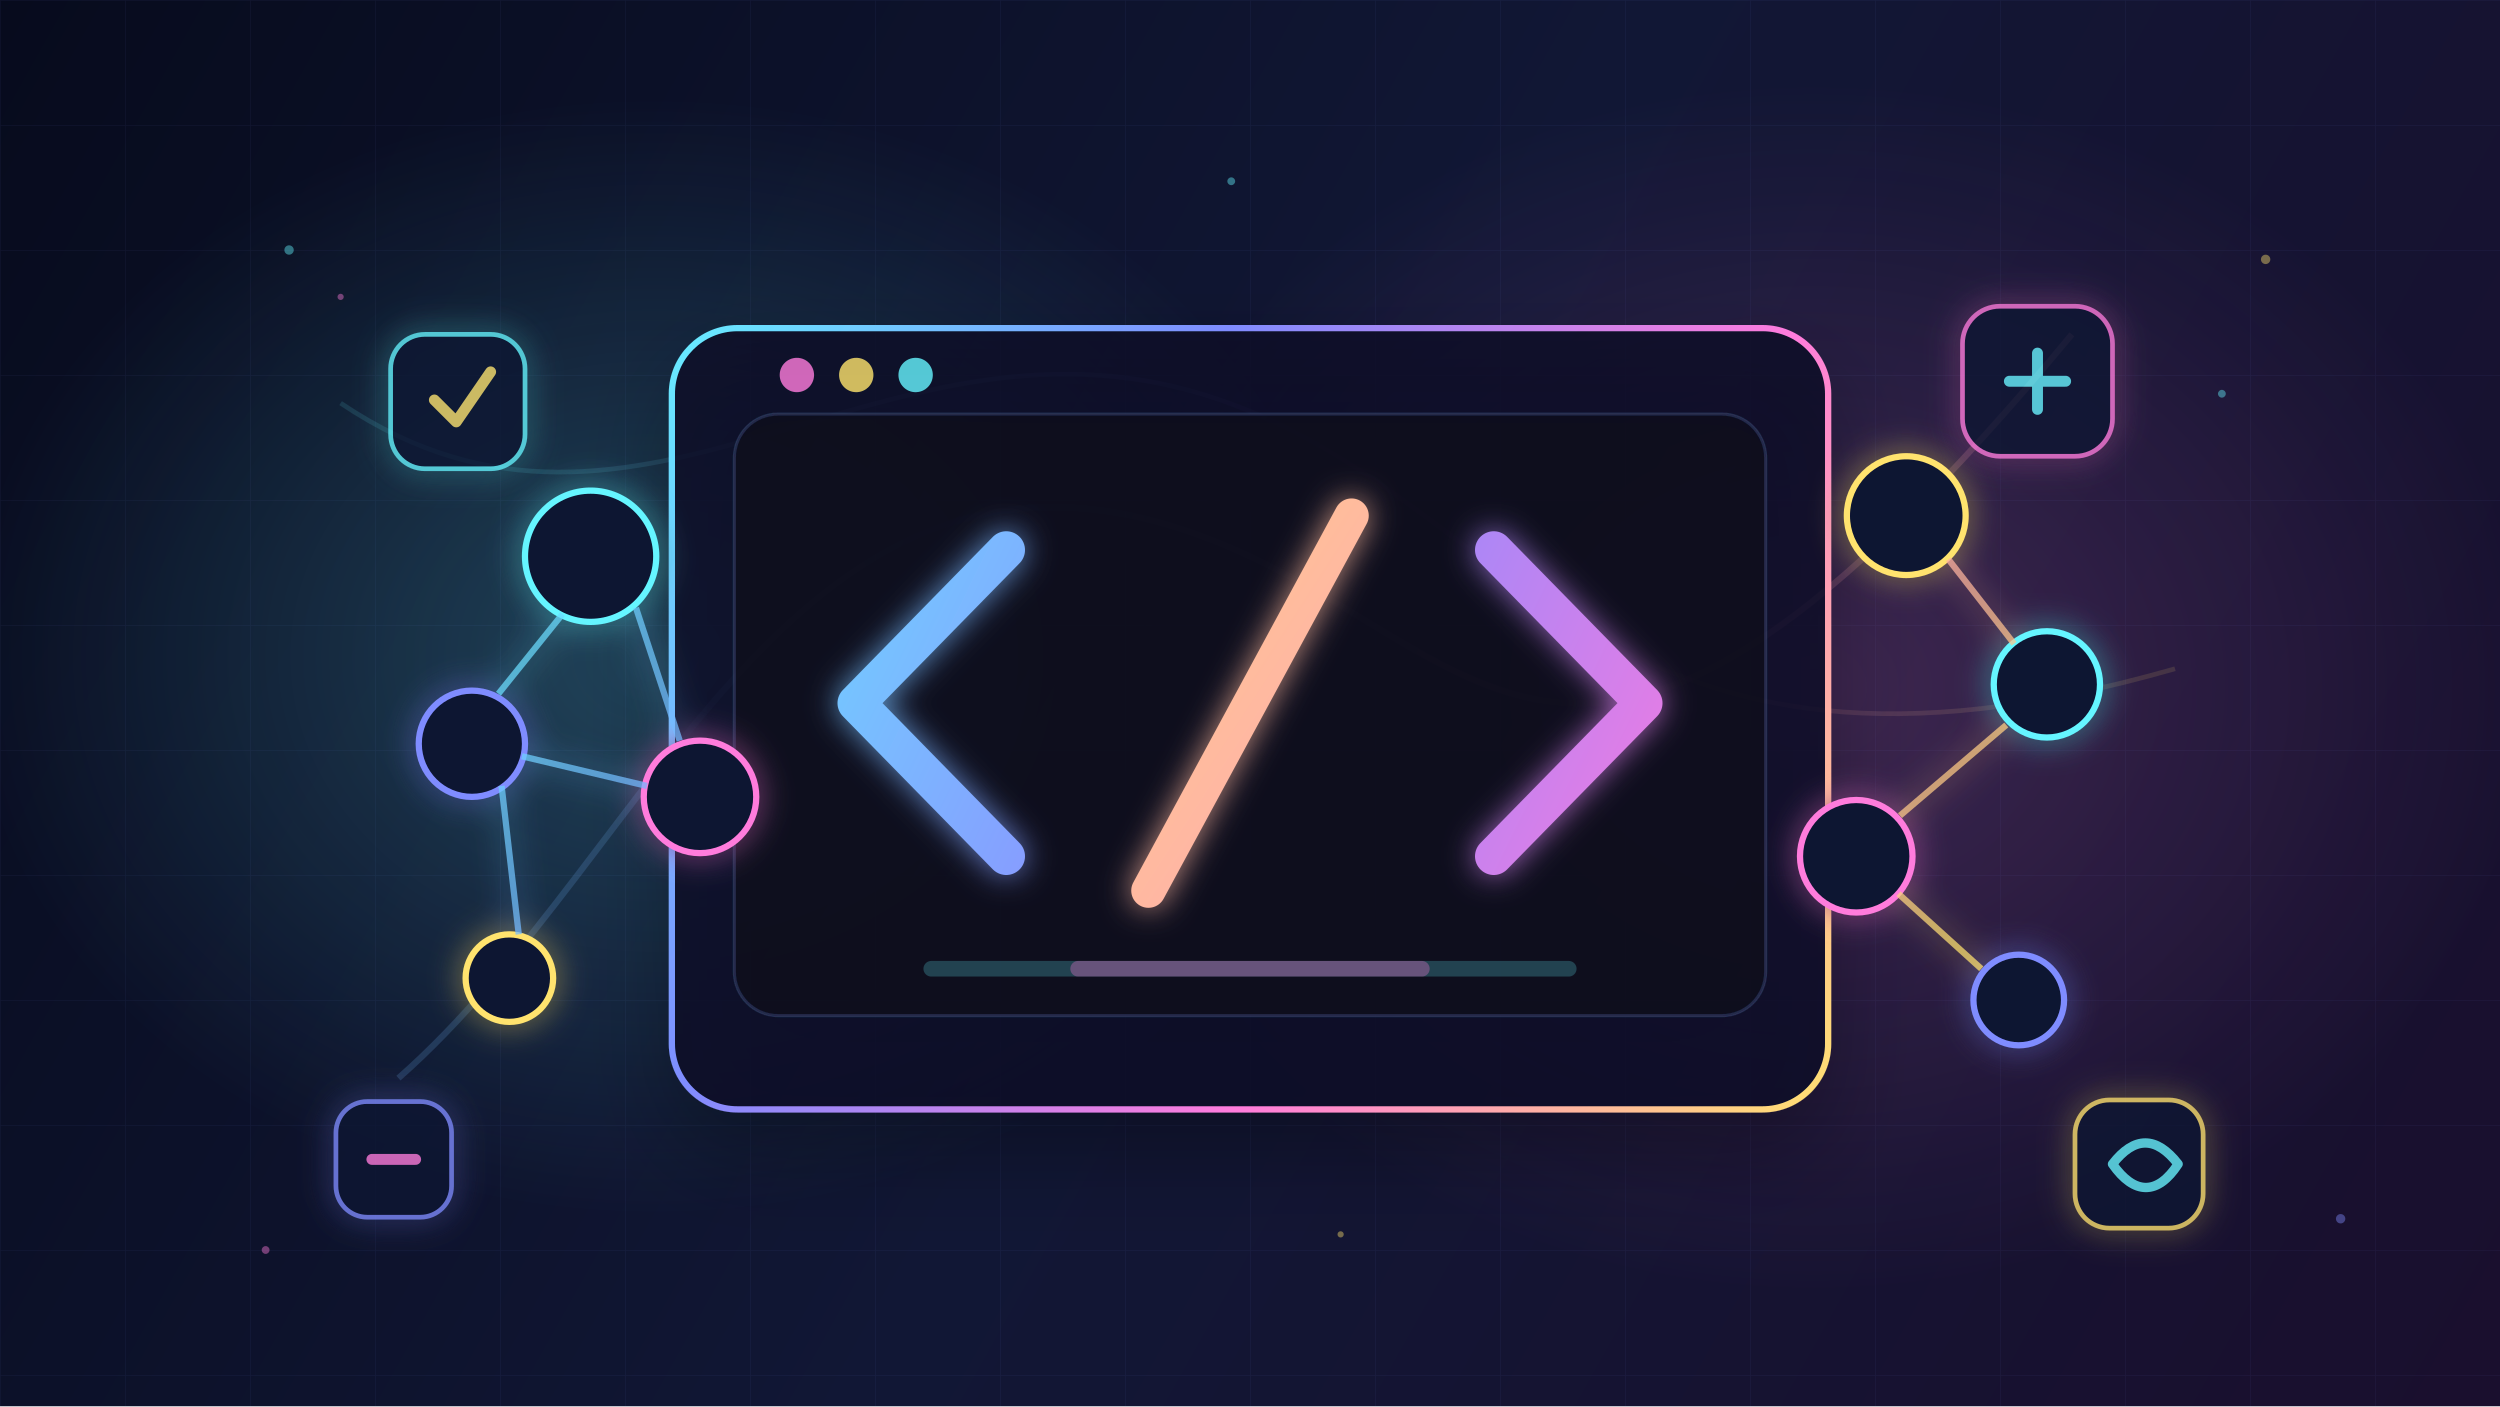
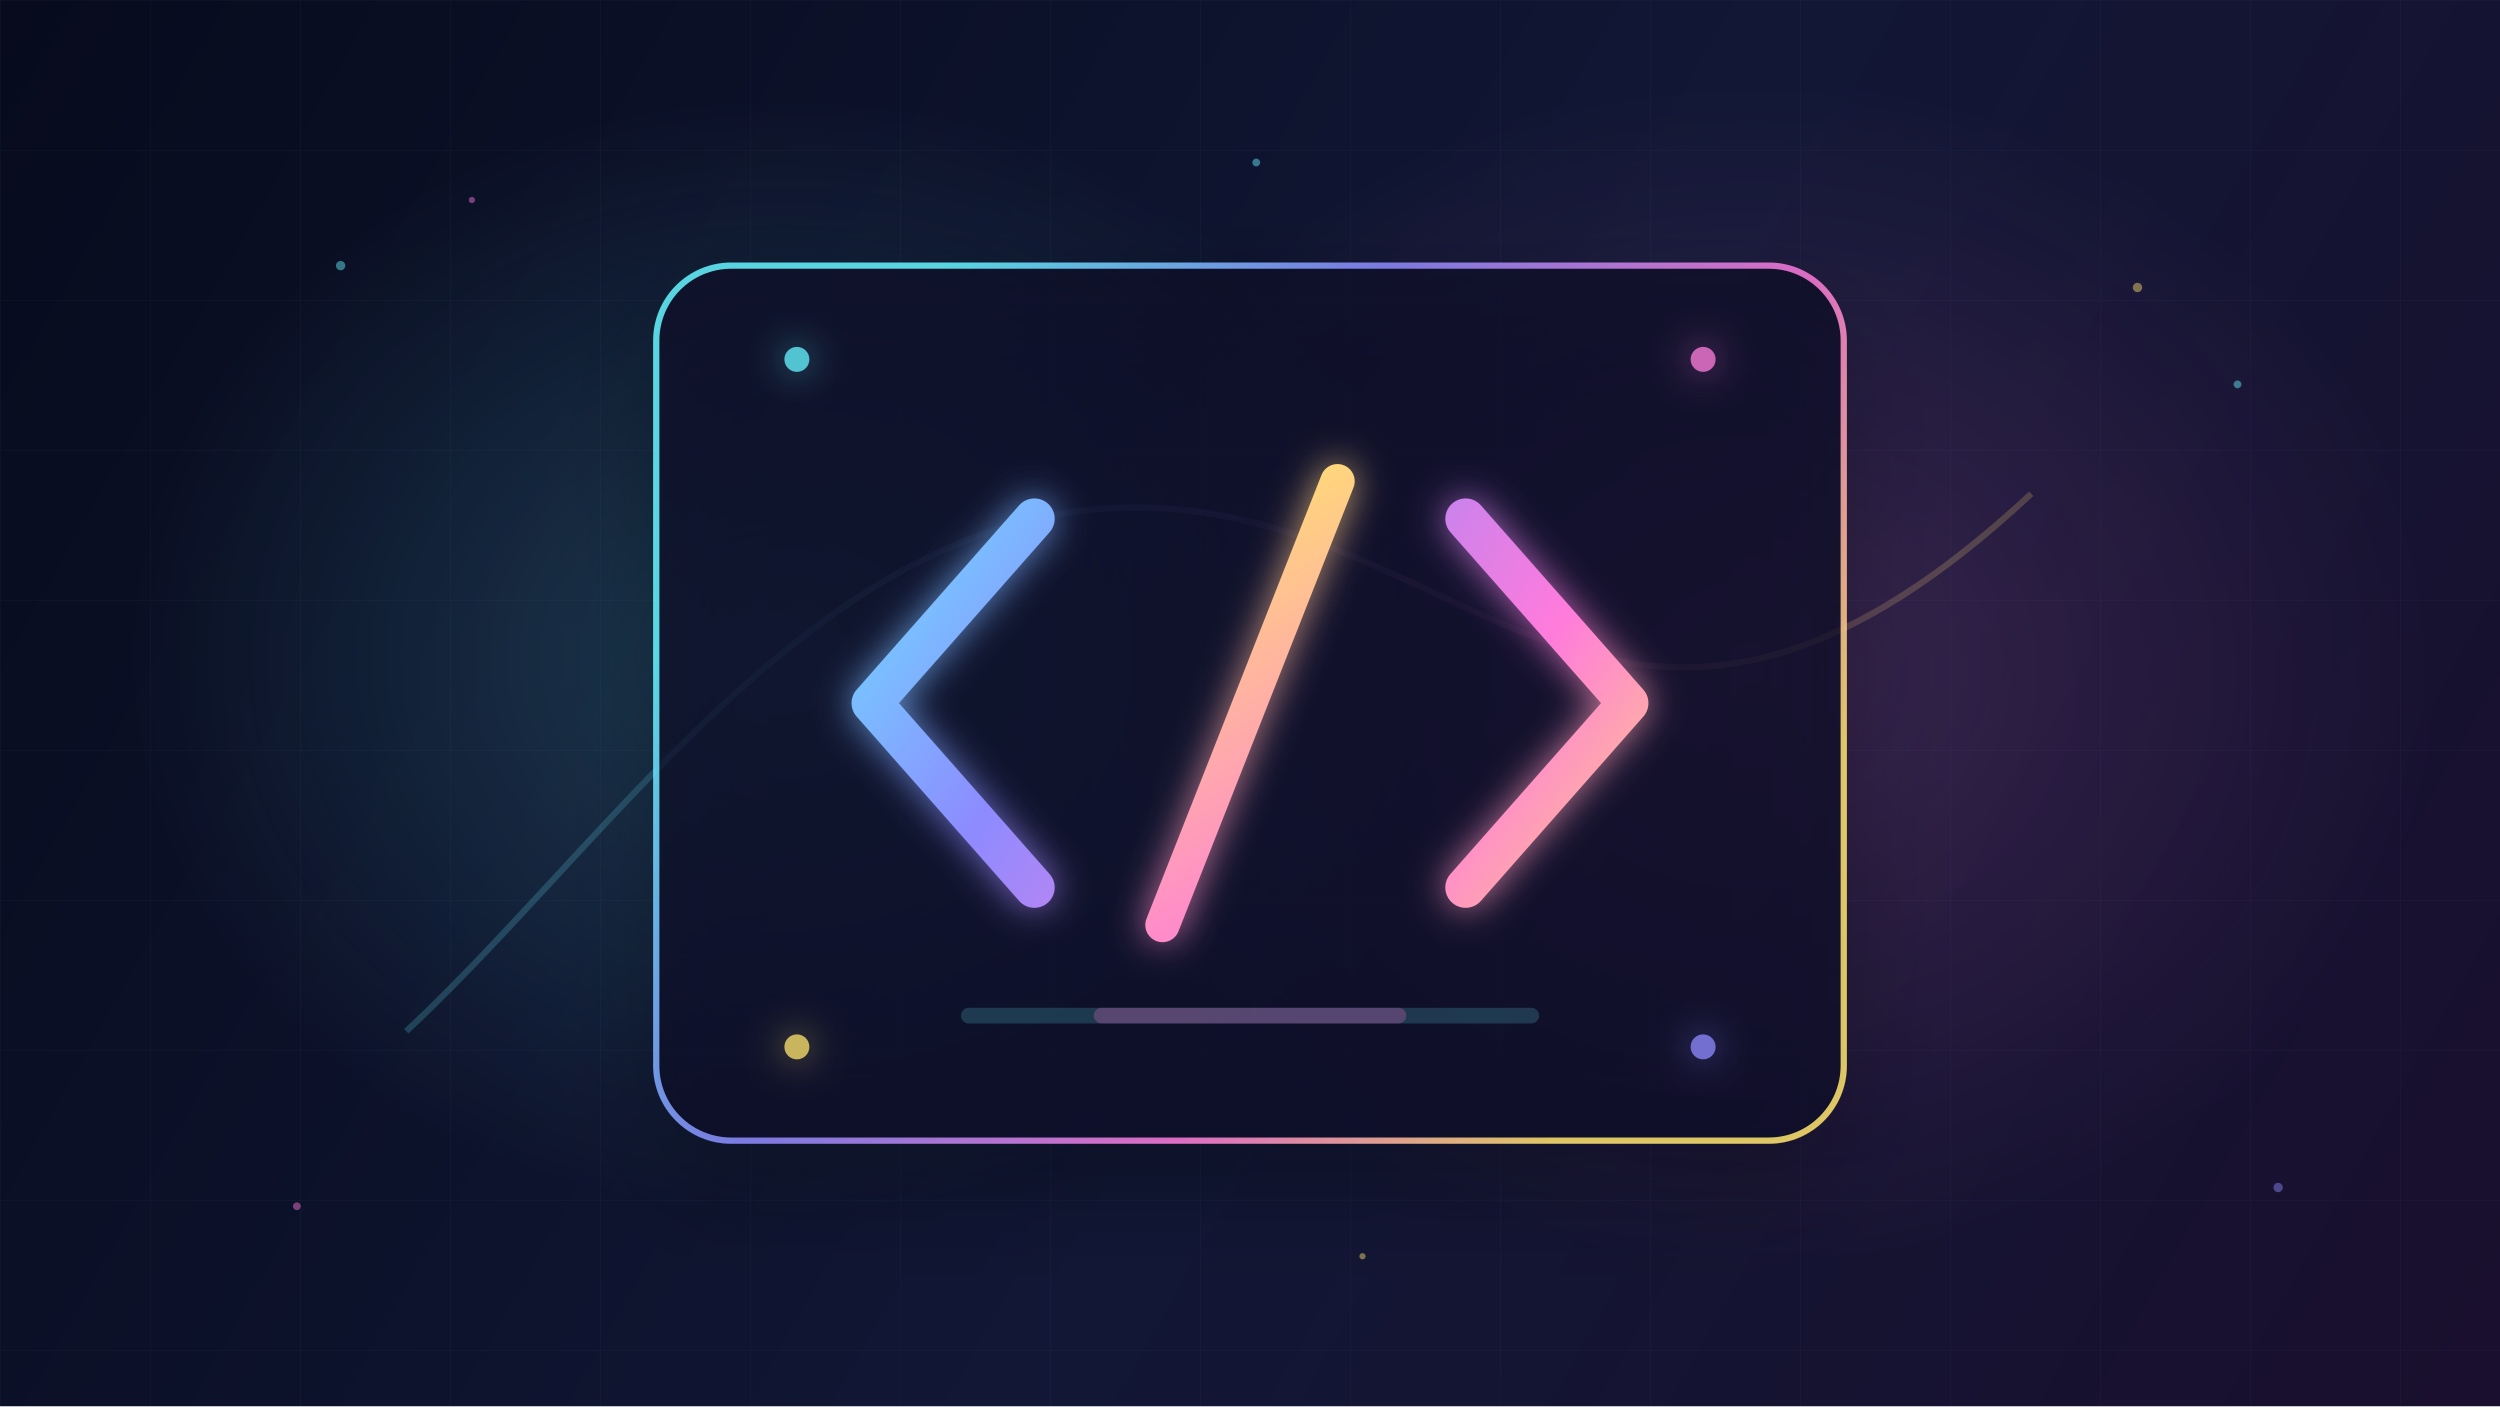
<svg xmlns="http://www.w3.org/2000/svg" width="1600" height="900" viewBox="0 0 1600 900" fill="none">
  <defs>
    <linearGradient id="bg" x1="0" y1="0" x2="1600" y2="900" gradientUnits="userSpaceOnUse">
      <stop offset="0" stop-color="#070B1D" />
-       <stop offset="0.5" stop-color="#111735" />
+       <stop offset="0.55" stop-color="#111735" />
      <stop offset="1" stop-color="#1A0F2E" />
    </linearGradient>
-     <radialGradient id="glowLeft" cx="0" cy="0" r="1" gradientUnits="userSpaceOnUse" gradientTransform="translate(420 420) rotate(90) scale(360 440)">
-       <stop offset="0" stop-color="#65F5FF" stop-opacity="0.22" />
+     <radialGradient id="glowA" cx="0" cy="0" r="1" gradientUnits="userSpaceOnUse" gradientTransform="translate(500 420) rotate(90) scale(360 420)">
+       <stop offset="0" stop-color="#65F5FF" stop-opacity="0.18" />
      <stop offset="1" stop-color="#65F5FF" stop-opacity="0" />
    </radialGradient>
-     <radialGradient id="glowRight" cx="0" cy="0" r="1" gradientUnits="userSpaceOnUse" gradientTransform="translate(1160 440) rotate(90) scale(390 460)">
-       <stop offset="0" stop-color="#FF7BDC" stop-opacity="0.18" />
+     <radialGradient id="glowB" cx="0" cy="0" r="1" gradientUnits="userSpaceOnUse" gradientTransform="translate(1120 430) rotate(90) scale(380 440)">
+       <stop offset="0" stop-color="#FF7BDC" stop-opacity="0.16" />
      <stop offset="1" stop-color="#FF7BDC" stop-opacity="0" />
    </radialGradient>
-     <linearGradient id="strokeMain" x1="420" y1="180" x2="1170" y2="720" gradientUnits="userSpaceOnUse">
+     <linearGradient id="mainStroke" x1="540" y1="260" x2="1060" y2="640" gradientUnits="userSpaceOnUse">
      <stop offset="0" stop-color="#65F5FF" />
-       <stop offset="0.34" stop-color="#7F8CFF" />
-       <stop offset="0.66" stop-color="#FF7BDC" />
+       <stop offset="0.35" stop-color="#8D8BFF" />
+       <stop offset="0.7" stop-color="#FF7BDC" />
      <stop offset="1" stop-color="#FFE36E" />
    </linearGradient>
-     <linearGradient id="gold" x1="540" y1="300" x2="1080" y2="650" gradientUnits="userSpaceOnUse">
+     <linearGradient id="slashStroke" x1="735" y1="315" x2="875" y2="585" gradientUnits="userSpaceOnUse">
      <stop offset="0" stop-color="#FFE36E" />
-       <stop offset="1" stop-color="#FF8AD8" />
-     </linearGradient>
-     <linearGradient id="cyan" x1="390" y1="300" x2="1080" y2="640" gradientUnits="userSpaceOnUse">
-       <stop offset="0" stop-color="#61F3FF" />
-       <stop offset="0.55" stop-color="#8E8CFF" />
-       <stop offset="1" stop-color="#FF78DD" />
+       <stop offset="1" stop-color="#FF7BDC" />
    </linearGradient>
    <filter id="softGlow" x="-40%" y="-40%" width="180%" height="180%">
-       <feGaussianBlur stdDeviation="10" result="blur" />
+       <feGaussianBlur stdDeviation="12" result="blur" />
      <feColorMatrix in="blur" type="matrix" values="1 0 0 0 0  0 1 0 0 0  0 0 1 0 0  0 0 0 0.75 0" result="glow" />
      <feMerge>
        <feMergeNode in="glow" />
        <feMergeNode in="SourceGraphic" />
      </feMerge>
    </filter>
    <filter id="shadow" x="-20%" y="-20%" width="140%" height="140%">
-       <feDropShadow dx="0" dy="28" stdDeviation="28" flood-color="#000000" flood-opacity="0.35" />
+       <feDropShadow dx="0" dy="30" stdDeviation="32" flood-color="#000000" flood-opacity="0.34" />
    </filter>
-     <pattern id="grid" width="80" height="80" patternUnits="userSpaceOnUse">
-       <path d="M 80 0 L 0 0 0 80" stroke="#8FA2FF" stroke-opacity="0.06" stroke-width="1" />
+     <pattern id="grid" width="96" height="96" patternUnits="userSpaceOnUse">
+       <path d="M 96 0 L 0 0 0 96" stroke="#8FA2FF" stroke-opacity="0.05" stroke-width="1" />
    </pattern>
  </defs>
  <rect width="1600" height="900" fill="url(#bg)" />
  <rect width="1600" height="900" fill="url(#grid)" />
-   <rect width="1600" height="900" fill="url(#glowLeft)" />
-   <rect width="1600" height="900" fill="url(#glowRight)" />
-   <path d="M255 690C420 545 510 250 766 342C953 409 1003 604 1326 214" stroke="url(#strokeMain)" stroke-opacity="0.18" stroke-width="4" />
-   <path d="M218 258C411 388 567 182 781 256C972 322 1025 533 1392 428" stroke="url(#strokeMain)" stroke-opacity="0.12" stroke-width="3" />
+   <rect width="1600" height="900" fill="url(#glowA)" />
+   <rect width="1600" height="900" fill="url(#glowB)" />
+   <g opacity="0.2">
+     <path d="M260 660C410 520 555 280 792 332C962 369 1065 535 1300 316" stroke="url(#mainStroke)" stroke-width="4" />
+   </g>
  <g filter="url(#shadow)">
-     <rect x="430" y="210" width="740" height="500" rx="42" fill="#0A1027" fill-opacity="0.82" stroke="url(#strokeMain)" stroke-width="4" />
-     <rect x="470" y="265" width="660" height="385" rx="28" fill="#070B1D" fill-opacity="0.72" stroke="#9BA8FF" stroke-opacity="0.18" stroke-width="2" />
-     <circle cx="510" cy="240" r="11" fill="#FF7BDC" fill-opacity="0.8" />
-     <circle cx="548" cy="240" r="11" fill="#FFE36E" fill-opacity="0.8" />
-     <circle cx="586" cy="240" r="11" fill="#65F5FF" fill-opacity="0.8" />
+     <rect x="420" y="170" width="760" height="560" rx="48" fill="#0B1026" fill-opacity="0.72" stroke="url(#mainStroke)" stroke-opacity="0.85" stroke-width="4" />
  </g>
  <g filter="url(#softGlow)">
-     <path d="M644 352L548 450L644 548" stroke="url(#cyan)" stroke-width="24" stroke-linecap="round" stroke-linejoin="round" />
-     <path d="M956 352L1052 450L956 548" stroke="url(#cyan)" stroke-width="24" stroke-linecap="round" stroke-linejoin="round" />
-     <path d="M865 330L735 570" stroke="url(#gold)" stroke-width="22" stroke-linecap="round" />
+     <path d="M662 332L558 450L662 568" stroke="url(#mainStroke)" stroke-width="26" stroke-linecap="round" stroke-linejoin="round" />
+     <path d="M938 332L1042 450L938 568" stroke="url(#mainStroke)" stroke-width="26" stroke-linecap="round" stroke-linejoin="round" />
+     <path d="M856 308L744 592" stroke="url(#slashStroke)" stroke-width="22" stroke-linecap="round" />
  </g>
-   <g opacity="0.9">
-     <path d="M596 620H1004" stroke="#65F5FF" stroke-opacity="0.25" stroke-width="10" stroke-linecap="round" />
-     <path d="M690 620H910" stroke="#FF7BDC" stroke-opacity="0.35" stroke-width="10" stroke-linecap="round" />
-   </g>
-   <g filter="url(#softGlow)">
-     <circle cx="378" cy="356" r="42" fill="#0C1431" stroke="#65F5FF" stroke-width="4" />
-     <circle cx="302" cy="476" r="34" fill="#0C1431" stroke="#7F8CFF" stroke-width="4" />
-     <circle cx="448" cy="510" r="36" fill="#0C1431" stroke="#FF7BDC" stroke-width="4" />
-     <circle cx="326" cy="626" r="28" fill="#0C1431" stroke="#FFE36E" stroke-width="4" />
-     <path d="M360 393L319 444M407 389L435 474M321 503L332 598M334 484L414 503" stroke="url(#strokeMain)" stroke-width="4" stroke-opacity="0.72" />
-   </g>
-   <g filter="url(#softGlow)">
-     <circle cx="1220" cy="330" r="38" fill="#0C1431" stroke="#FFE36E" stroke-width="4" />
-     <circle cx="1310" cy="438" r="34" fill="#0C1431" stroke="#65F5FF" stroke-width="4" />
-     <circle cx="1188" cy="548" r="36" fill="#0C1431" stroke="#FF7BDC" stroke-width="4" />
-     <circle cx="1292" cy="640" r="29" fill="#0C1431" stroke="#7F8CFF" stroke-width="4" />
-     <path d="M1247 358L1289 412M1284 464L1216 522M1215 572L1268 620" stroke="url(#strokeMain)" stroke-width="4" stroke-opacity="0.72" />
+   <g opacity="0.75">
+     <path d="M620 650H980" stroke="#65F5FF" stroke-opacity="0.24" stroke-width="10" stroke-linecap="round" />
+     <path d="M705 650H895" stroke="#FF7BDC" stroke-opacity="0.34" stroke-width="10" stroke-linecap="round" />
  </g>
  <g opacity="0.78" filter="url(#softGlow)">
-     <rect x="250" y="214" width="86" height="86" rx="22" fill="#0C1431" stroke="#65F5FF" stroke-width="3" />
-     <path d="M278 256L292 270L314 238" stroke="#FFE36E" stroke-width="7" stroke-linecap="round" stroke-linejoin="round" />
-     <rect x="1256" y="196" width="96" height="96" rx="24" fill="#0C1431" stroke="#FF7BDC" stroke-width="3" />
-     <path d="M1286 244H1322M1304 226V262" stroke="#65F5FF" stroke-width="7" stroke-linecap="round" />
-     <rect x="215" y="705" width="74" height="74" rx="20" fill="#0C1431" stroke="#7F8CFF" stroke-width="3" />
-     <path d="M238 742H266" stroke="#FF7BDC" stroke-width="7" stroke-linecap="round" />
-     <rect x="1328" y="704" width="82" height="82" rx="22" fill="#0C1431" stroke="#FFE36E" stroke-width="3" />
-     <path d="M1352 745C1366 727 1380 727 1394 745C1381 765 1366 765 1352 745Z" stroke="#65F5FF" stroke-width="6" stroke-linecap="round" stroke-linejoin="round" />
+     <circle cx="510" cy="230" r="8" fill="#65F5FF" />
+     <circle cx="1090" cy="230" r="8" fill="#FF7BDC" />
+     <circle cx="510" cy="670" r="8" fill="#FFE36E" />
+     <circle cx="1090" cy="670" r="8" fill="#8D8BFF" />
  </g>
-   <g opacity="0.42">
-     <circle cx="185" cy="160" r="3" fill="#65F5FF" />
-     <circle cx="218" cy="190" r="2" fill="#FF7BDC" />
-     <circle cx="1450" cy="166" r="3" fill="#FFE36E" />
-     <circle cx="1422" cy="252" r="2.5" fill="#65F5FF" />
-     <circle cx="170" cy="800" r="2.5" fill="#FF7BDC" />
-     <circle cx="1498" cy="780" r="3" fill="#7F8CFF" />
-     <circle cx="788" cy="116" r="2.5" fill="#65F5FF" />
-     <circle cx="858" cy="790" r="2" fill="#FFE36E" />
+   <g opacity="0.45">
+     <circle cx="218" cy="170" r="3" fill="#65F5FF" />
+     <circle cx="302" cy="128" r="2" fill="#FF7BDC" />
+     <circle cx="1368" cy="184" r="3" fill="#FFE36E" />
+     <circle cx="1432" cy="246" r="2.5" fill="#65F5FF" />
+     <circle cx="190" cy="772" r="2.5" fill="#FF7BDC" />
+     <circle cx="1458" cy="760" r="3" fill="#8D8BFF" />
+     <circle cx="804" cy="104" r="2.5" fill="#65F5FF" />
+     <circle cx="872" cy="804" r="2" fill="#FFE36E" />
  </g>
</svg>
